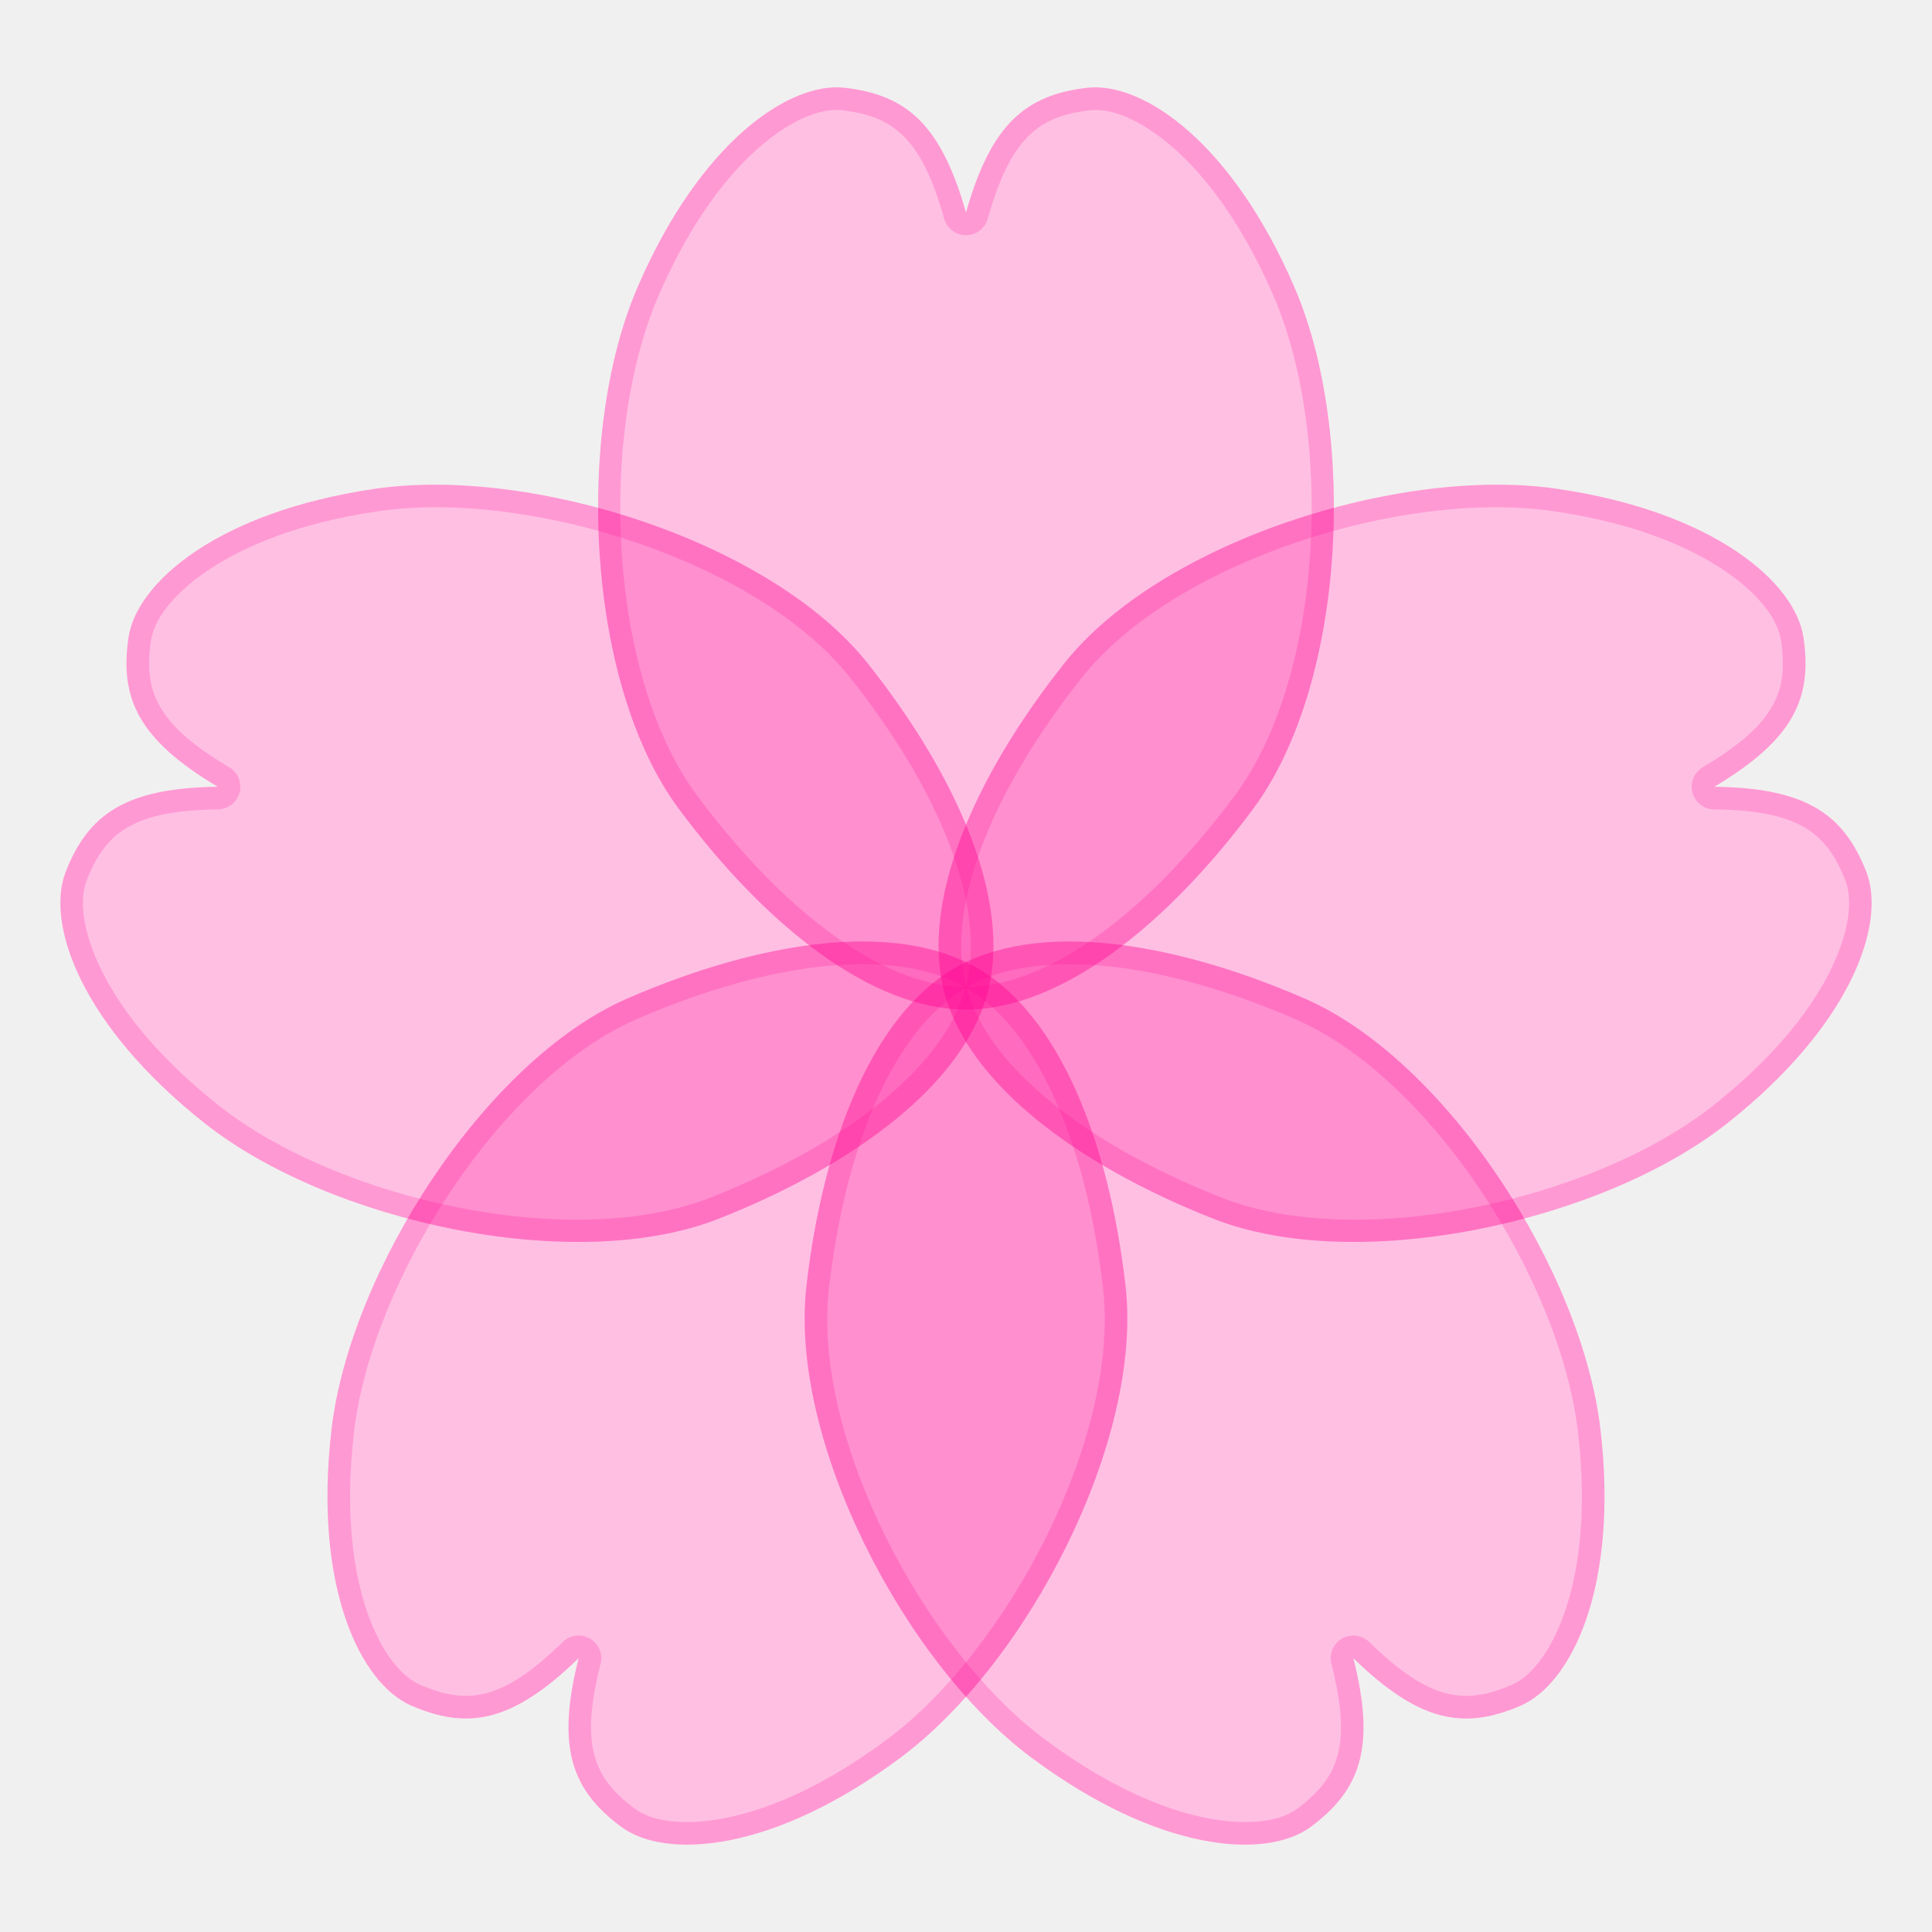
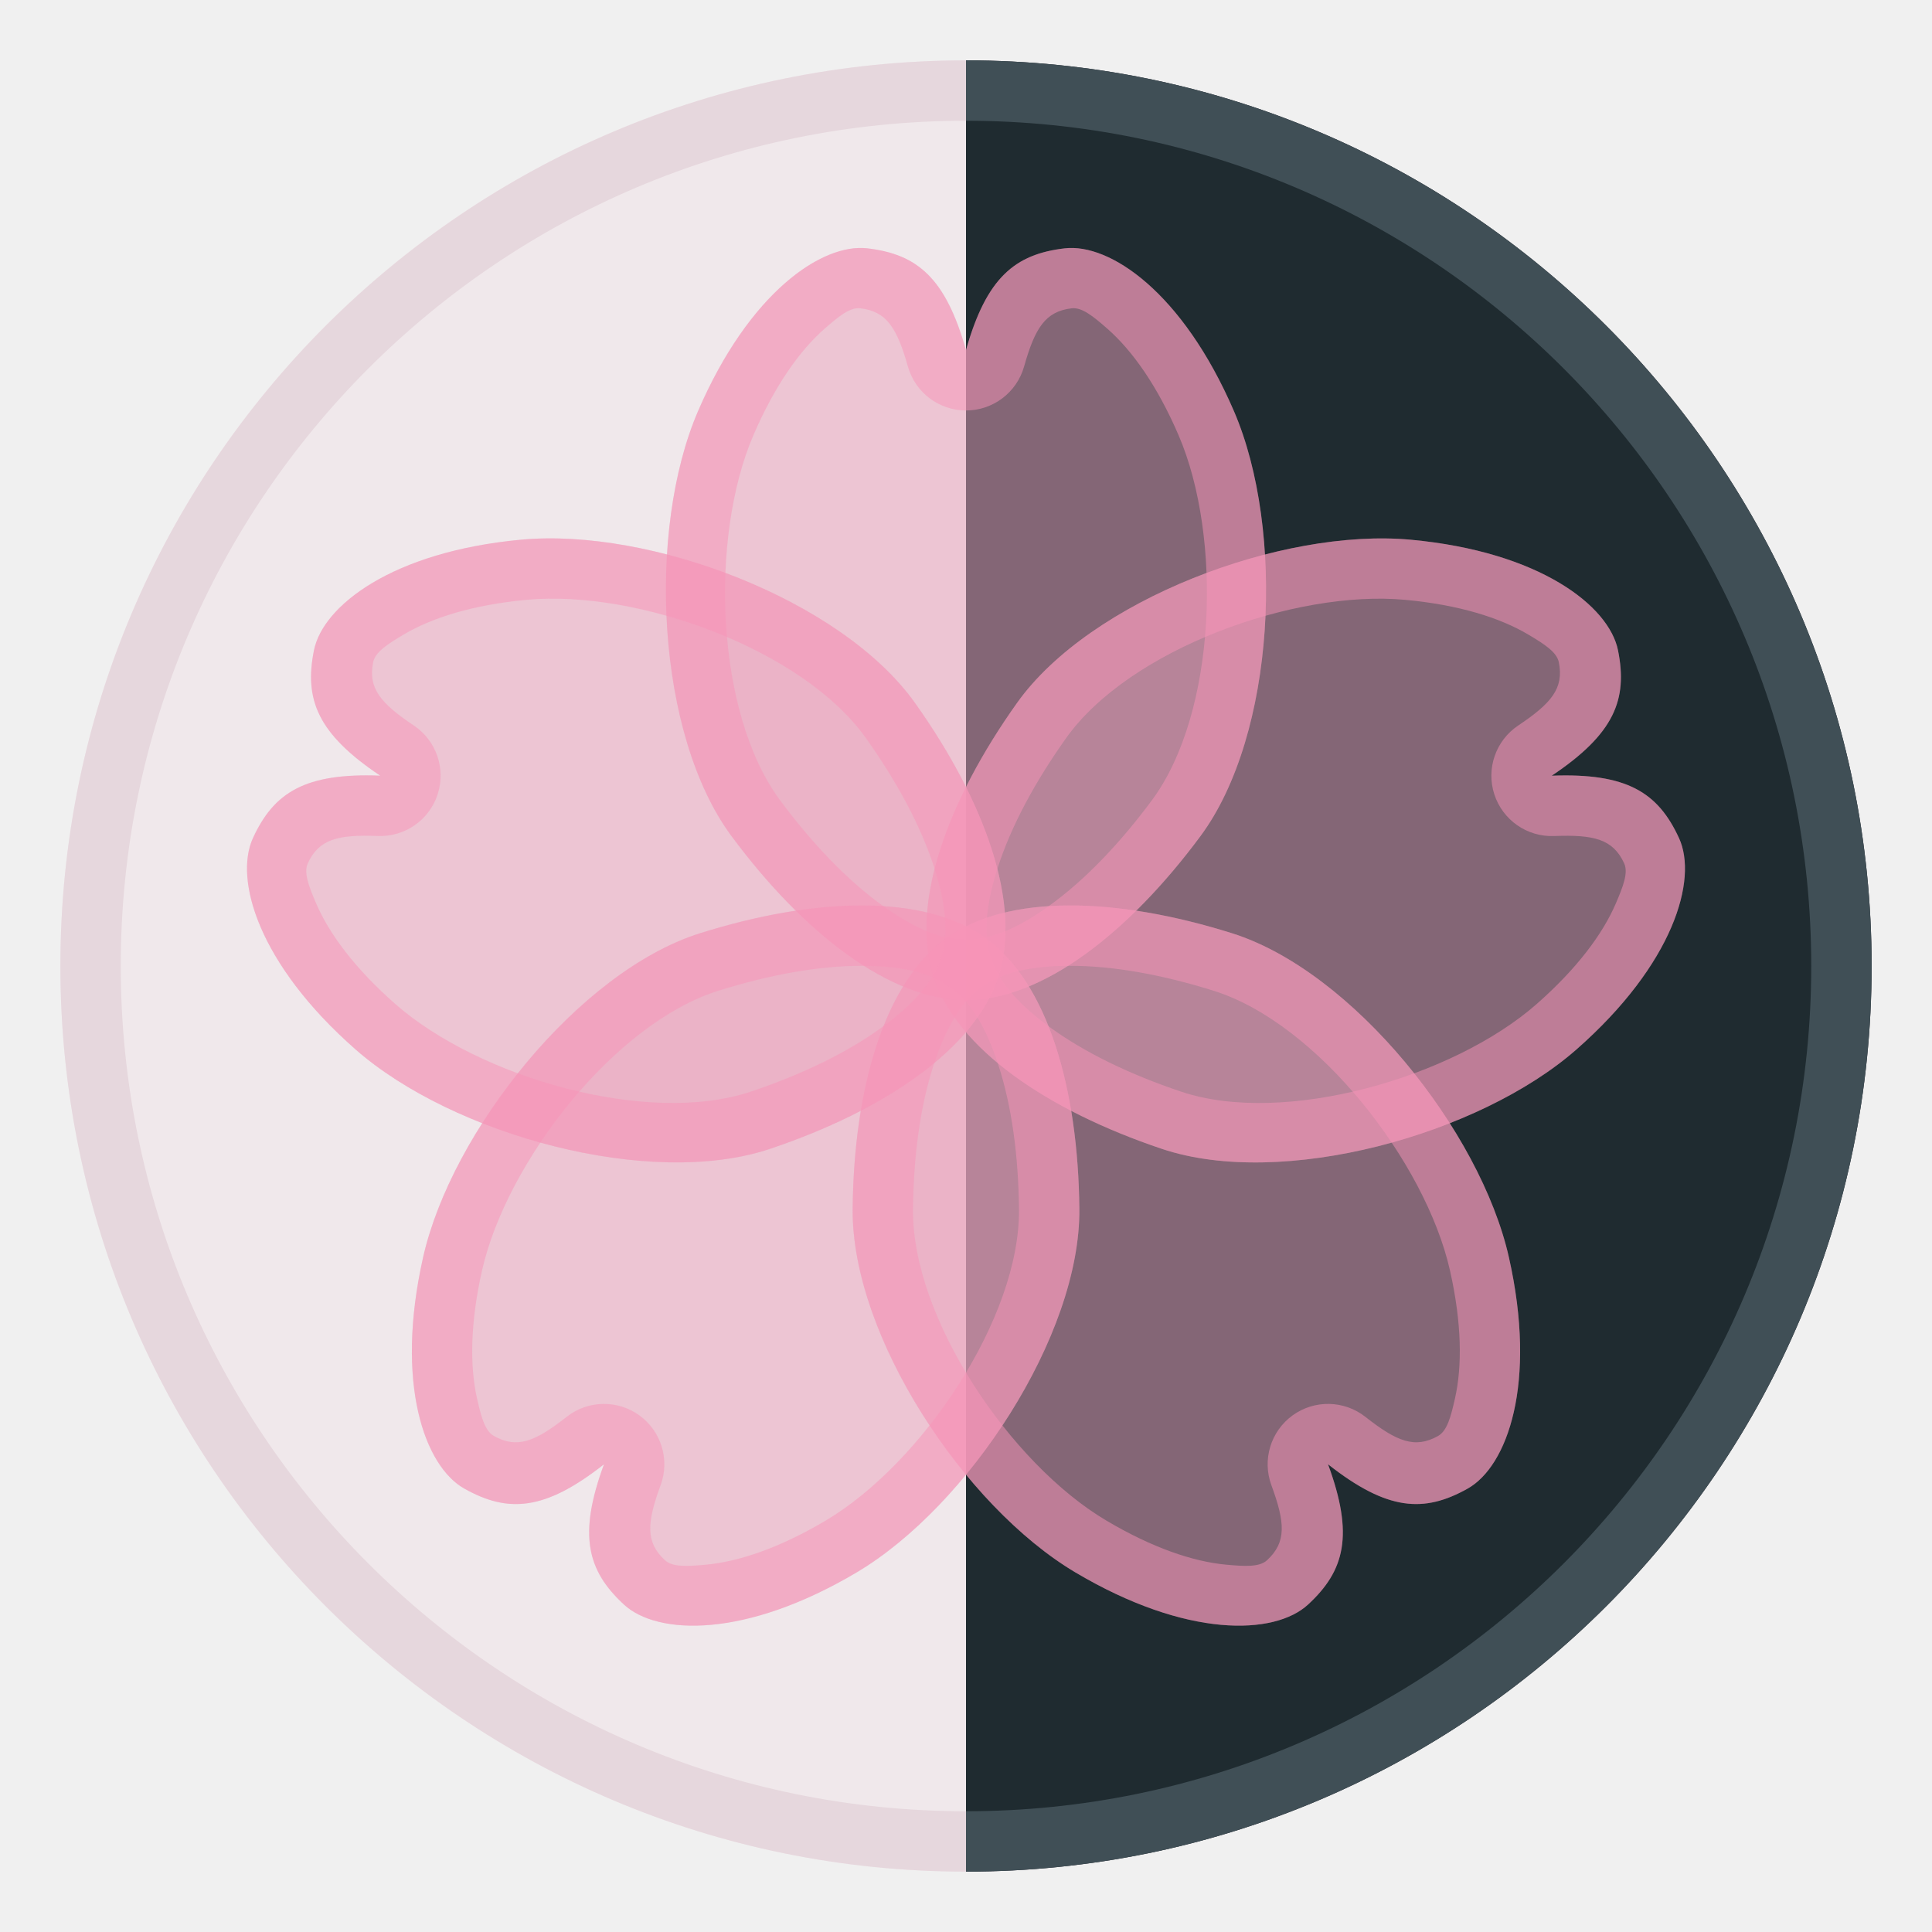
<svg xmlns="http://www.w3.org/2000/svg" width="100%" height="100%" viewBox="0 0 512 512" version="1.1" xml:space="preserve" style="fill-rule:evenodd;clip-rule:evenodd;stroke-linejoin:round;stroke-miterlimit:2;">
-   <g transform="matrix(3.20175,0,0,3.20175,-1677.73,-1250.11)">
-     <path d="M603.959,408.04C606.039,400.686 608.921,398.305 613.974,397.714C618.554,397.179 625.955,402.172 631.155,414.243C636.354,426.315 635.405,447.044 627.746,457.371C620.463,467.191 611.7,474.006 603.959,474.006C596.218,474.006 587.456,467.191 580.173,457.371C572.513,447.044 571.564,426.315 576.764,414.243C581.963,402.172 589.365,397.179 593.945,397.714C598.997,398.305 601.879,400.686 603.959,408.04Z" style="fill:white;" />
+   <g transform="matrix(0.9375,0,0,0.9375,16,16)">
+     <circle cx="256" cy="256" r="256" style="fill:rgb(240,232,235);" />
+     <path d="M256,0C397.29,0 512,114.71 512,256C512,397.29 397.29,512 256,512C114.71,512 0,397.29 0,256C0,114.71 114.71,0 256,0ZM256,17.067C124.129,17.067 17.067,124.129 17.067,256C17.067,387.871 124.129,494.933 256,494.933C387.871,494.933 494.933,387.871 494.933,256C494.933,124.129 387.871,17.067 256,17.067Z" style="fill:rgb(230,215,221);" />
  </g>
-   <g transform="matrix(0.828674,3.09265,-3.09265,0.828674,1215.75,-1997.47)">
-     <path d="M603.959,408.04C606.039,400.686 608.921,398.305 613.974,397.714C618.554,397.179 625.955,402.172 631.155,414.243C636.354,426.315 635.405,447.044 627.746,457.371C620.463,467.191 611.7,474.006 603.959,474.006C596.218,474.006 587.456,467.191 580.173,457.371C572.513,447.044 571.564,426.315 576.764,414.243C581.963,402.172 589.365,397.179 593.945,397.714C598.997,398.305 601.879,400.686 603.959,408.04Z" style="fill:white;" />
+   <g transform="matrix(0.9375,0,0,0.9375,16,16)">
+     <path d="M256,0C397.29,0 512,114.71 512,256C512,397.29 397.29,512 256,512L256,0Z" style="fill:rgb(31,43,48);" />
  </g>
-   <g transform="matrix(-2.7728,1.60088,-1.60088,-2.7728,2686.53,603.983)">
-     <path d="M603.959,408.04C606.039,400.686 608.921,398.305 613.974,397.714C618.554,397.179 625.955,402.172 631.155,414.243C636.354,426.315 635.405,447.044 627.746,457.371C620.463,467.191 611.7,474.006 603.959,474.006C596.218,474.006 587.456,467.191 580.173,457.371C572.513,447.044 571.564,426.315 576.764,414.243C581.963,402.172 589.365,397.179 593.945,397.714C598.997,398.305 601.879,400.686 603.959,408.04Z" style="fill:white;" />
+   <g transform="matrix(0.9375,0,0,0.9375,16,16)">
+     <path d="M256,0C397.29,0 512,114.71 512,256C512,397.29 397.29,512 256,512L256,494.933C387.871,494.933 494.933,387.871 494.933,256C494.933,124.129 387.871,17.067 256,17.067L256,0Z" style="fill:rgb(64,79,86);" />
  </g>
-   <g transform="matrix(-2.7728,-1.60088,1.60088,-2.7728,1174.78,2537.71)">
-     <path d="M603.959,408.04C606.039,400.686 608.921,398.305 613.974,397.714C618.554,397.179 625.955,402.172 631.155,414.243C636.354,426.315 635.405,447.044 627.746,457.371C620.463,467.191 611.7,474.006 603.959,474.006C596.218,474.006 587.456,467.191 580.173,457.371C572.513,447.044 571.564,426.315 576.764,414.243C581.963,402.172 589.365,397.179 593.945,397.714C598.997,398.305 601.879,400.686 603.959,408.04Z" style="fill:white;" />
+   <g transform="matrix(2.61148,0,0,2.61148,-1321.23,-972.808)">
+     <path d="M603.959,408.04C606.039,400.686 608.921,398.305 613.974,397.714C618.554,397.179 625.955,402.172 631.155,414.243C636.354,426.315 635.405,447.044 627.746,457.371C620.463,467.191 611.7,474.006 603.959,474.006C596.218,474.006 587.456,467.191 580.173,457.371C572.513,447.044 571.564,426.315 576.764,414.243C581.963,402.172 589.365,397.179 593.945,397.714C598.997,398.305 601.879,400.686 603.959,408.04Z" style="fill:rgb(235,162,189);fill-opacity:0.5;" />
  </g>
-   <g transform="matrix(0.828674,-3.09265,3.09265,0.828674,-1704.72,1738.2)">
-     <path d="M603.959,408.04C606.039,400.686 608.921,398.305 613.974,397.714C618.554,397.179 625.955,402.172 631.155,414.243C636.354,426.315 635.405,447.044 627.746,457.371C620.463,467.191 611.7,474.006 603.959,474.006C596.218,474.006 587.456,467.191 580.173,457.371C572.513,447.044 571.564,426.315 576.764,414.243C581.963,402.172 589.365,397.179 593.945,397.714C598.997,398.305 601.879,400.686 603.959,408.04Z" style="fill:white;" />
+   <g transform="matrix(0.806992,2.48367,-2.48367,0.806992,937.276,-1623.75)">
+     <path d="M603.959,408.04C606.039,400.686 608.921,398.305 613.974,397.714C618.554,397.179 625.955,402.172 631.155,414.243C636.354,426.315 635.405,447.044 627.746,457.371C620.463,467.191 611.7,474.006 603.959,474.006C596.218,474.006 587.456,467.191 580.173,457.371C572.513,447.044 571.564,426.315 576.764,414.243C581.963,402.172 589.365,397.179 593.945,397.714C598.997,398.305 601.879,400.686 603.959,408.04Z" style="fill:rgb(235,162,189);fill-opacity:0.5;" />
  </g>
-   <g transform="matrix(3.20175,0,0,3.20175,-1677.73,-1250.11)">
-     <path d="M603.959,408.04C606.039,400.686 608.921,398.305 613.974,397.714C618.554,397.179 625.955,402.172 631.155,414.243C636.354,426.315 635.405,447.044 627.746,457.371C620.463,467.191 611.7,474.006 603.959,474.006C596.218,474.006 587.456,467.191 580.173,457.371C572.513,447.044 571.564,426.315 576.764,414.243C581.963,402.172 589.365,397.179 593.945,397.714C598.997,398.305 601.879,400.686 603.959,408.04Z" style="fill:rgb(255,0,146);fill-opacity:0.25;" />
+   <g transform="matrix(-2.11273,1.53499,-1.53499,-2.11273,2254.28,323.055)">
+     <path d="M603.959,408.04C606.039,400.686 608.921,398.305 613.974,397.714C618.554,397.179 625.955,402.172 631.155,414.243C636.354,426.315 635.405,447.044 627.746,457.371C620.463,467.191 611.7,474.006 603.959,474.006C596.218,474.006 587.456,467.191 580.173,457.371C572.513,447.044 571.564,426.315 576.764,414.243C581.963,402.172 589.365,397.179 593.945,397.714C598.997,398.305 601.879,400.686 603.959,408.04Z" style="fill:rgb(235,162,189);fill-opacity:0.5;" />
  </g>
-   <g transform="matrix(0.828674,3.09265,-3.09265,0.828674,1215.75,-1997.47)">
-     <path d="M603.959,408.04C606.039,400.686 608.921,398.305 613.974,397.714C618.554,397.179 625.955,402.172 631.155,414.243C636.354,426.315 635.405,447.044 627.746,457.371C620.463,467.191 611.7,474.006 603.959,474.006C596.218,474.006 587.456,467.191 580.173,457.371C572.513,447.044 571.564,426.315 576.764,414.243C581.963,402.172 589.365,397.179 593.945,397.714C598.997,398.305 601.879,400.686 603.959,408.04Z" style="fill:rgb(255,0,146);fill-opacity:0.25;" />
+   <g transform="matrix(-2.11273,-1.53499,1.53499,-2.11273,809.729,2177.2)">
+     <path d="M603.959,408.04C606.039,400.686 608.921,398.305 613.974,397.714C618.554,397.179 625.955,402.172 631.155,414.243C636.354,426.315 635.405,447.044 627.746,457.371C620.463,467.191 611.7,474.006 603.959,474.006C596.218,474.006 587.456,467.191 580.173,457.371C572.513,447.044 571.564,426.315 576.764,414.243C581.963,402.172 589.365,397.179 593.945,397.714C598.997,398.305 601.879,400.686 603.959,408.04Z" style="fill:rgb(235,162,189);fill-opacity:0.5;" />
  </g>
-   <g transform="matrix(-2.7728,1.60088,-1.60088,-2.7728,2686.53,603.983)">
-     <path d="M603.959,408.04C606.039,400.686 608.921,398.305 613.974,397.714C618.554,397.179 625.955,402.172 631.155,414.243C636.354,426.315 635.405,447.044 627.746,457.371C620.463,467.191 611.7,474.006 603.959,474.006C596.218,474.006 587.456,467.191 580.173,457.371C572.513,447.044 571.564,426.315 576.764,414.243C581.963,402.172 589.365,397.179 593.945,397.714C598.997,398.305 601.879,400.686 603.959,408.04Z" style="fill:rgb(255,0,146);fill-opacity:0.25;" />
+   <g transform="matrix(0.806992,-2.48367,2.48367,0.806992,-1400.06,1376.31)">
+     <path d="M603.959,408.04C606.039,400.686 608.921,398.305 613.974,397.714C618.554,397.179 625.955,402.172 631.155,414.243C636.354,426.315 635.405,447.044 627.746,457.371C620.463,467.191 611.7,474.006 603.959,474.006C596.218,474.006 587.456,467.191 580.173,457.371C572.513,447.044 571.564,426.315 576.764,414.243C581.963,402.172 589.365,397.179 593.945,397.714C598.997,398.305 601.879,400.686 603.959,408.04Z" style="fill:rgb(235,162,189);fill-opacity:0.5;" />
  </g>
-   <g transform="matrix(-2.7728,-1.60088,1.60088,-2.7728,1174.78,2537.71)">
-     <path d="M603.959,408.04C606.039,400.686 608.921,398.305 613.974,397.714C618.554,397.179 625.955,402.172 631.155,414.243C636.354,426.315 635.405,447.044 627.746,457.371C620.463,467.191 611.7,474.006 603.959,474.006C596.218,474.006 587.456,467.191 580.173,457.371C572.513,447.044 571.564,426.315 576.764,414.243C581.963,402.172 589.365,397.179 593.945,397.714C598.997,398.305 601.879,400.686 603.959,408.04Z" style="fill:rgb(255,0,146);fill-opacity:0.25;" />
+   <g transform="matrix(2.61148,0,0,2.61148,-1321.23,-972.808)">
+     <path d="M603.959,408.04C606.039,400.686 608.921,398.305 613.974,397.714C618.554,397.179 625.955,402.172 631.155,414.243C636.354,426.315 635.405,447.044 627.746,457.371C620.463,467.191 611.7,474.006 603.959,474.006C596.218,474.006 587.456,467.191 580.173,457.371C572.513,447.044 571.564,426.315 576.764,414.243C581.963,402.172 589.365,397.179 593.945,397.714C598.997,398.305 601.879,400.686 603.959,408.04ZM598.064,409.707C596.96,405.806 595.914,404.113 593.233,403.8C592.184,403.677 591.03,404.628 589.622,405.861C587.078,408.088 584.543,411.67 582.391,416.667C577.926,427.034 578.516,444.852 585.094,453.721C588.327,458.08 591.863,461.797 595.476,464.4C598.362,466.48 601.213,467.879 603.959,467.879C606.705,467.879 609.556,466.48 612.443,464.4C616.055,461.797 619.592,458.08 622.825,453.721C629.403,444.852 629.993,427.034 625.527,416.667C623.375,411.67 620.84,408.088 618.296,405.861C616.888,404.628 615.734,403.677 614.685,403.8C612.004,404.113 610.958,405.806 609.855,409.707C609.109,412.345 606.701,414.167 603.959,414.167C601.218,414.167 598.81,412.345 598.064,409.707Z" style="fill:rgb(249,148,185);fill-opacity:0.5;" />
  </g>
-   <g transform="matrix(0.828674,-3.09265,3.09265,0.828674,-1704.72,1738.2)">
-     <path d="M603.959,408.04C606.039,400.686 608.921,398.305 613.974,397.714C618.554,397.179 625.955,402.172 631.155,414.243C636.354,426.315 635.405,447.044 627.746,457.371C620.463,467.191 611.7,474.006 603.959,474.006C596.218,474.006 587.456,467.191 580.173,457.371C572.513,447.044 571.564,426.315 576.764,414.243C581.963,402.172 589.365,397.179 593.945,397.714C598.997,398.305 601.879,400.686 603.959,408.04Z" style="fill:rgb(255,0,146);fill-opacity:0.25;" />
+   <g transform="matrix(0.806992,2.48367,-2.48367,0.806992,937.276,-1623.75)">
+     <path d="M603.959,408.04C606.039,400.686 608.921,398.305 613.974,397.714C618.554,397.179 625.955,402.172 631.155,414.243C636.354,426.315 635.405,447.044 627.746,457.371C620.463,467.191 611.7,474.006 603.959,474.006C596.218,474.006 587.456,467.191 580.173,457.371C572.513,447.044 571.564,426.315 576.764,414.243C581.963,402.172 589.365,397.179 593.945,397.714C598.997,398.305 601.879,400.686 603.959,408.04ZM598.064,409.707C596.96,405.806 595.914,404.113 593.233,403.8C592.184,403.677 591.03,404.628 589.622,405.861C587.078,408.088 584.543,411.67 582.391,416.667C577.926,427.034 578.516,444.852 585.094,453.721C588.327,458.08 591.863,461.797 595.476,464.4C598.362,466.48 601.213,467.879 603.959,467.879C606.705,467.879 609.556,466.48 612.443,464.4C616.055,461.797 619.592,458.08 622.825,453.721C629.403,444.852 629.993,427.034 625.527,416.667C623.375,411.67 620.84,408.088 618.296,405.861C616.888,404.628 615.734,403.677 614.685,403.8C612.004,404.113 610.958,405.806 609.855,409.707C609.109,412.345 606.701,414.167 603.959,414.167C601.218,414.167 598.81,412.345 598.064,409.707Z" style="fill:rgb(249,148,185);fill-opacity:0.5;" />
  </g>
-   <g transform="matrix(3.20175,0,0,3.20175,-1677.73,-1250.11)">
-     <path d="M603.959,408.04C606.039,400.686 608.921,398.305 613.974,397.714C618.554,397.179 625.955,402.172 631.155,414.243C636.354,426.315 635.405,447.044 627.746,457.371C620.463,467.191 611.7,474.006 603.959,474.006C596.218,474.006 587.456,467.191 580.173,457.371C572.513,447.044 571.564,426.315 576.764,414.243C581.963,402.172 589.365,397.179 593.945,397.714C598.997,398.305 601.879,400.686 603.959,408.04ZM602.156,408.55C601.064,404.689 599.818,402.339 597.962,401.009C596.793,400.172 595.398,399.771 593.727,399.575C592.245,399.402 590.427,400.032 588.475,401.37C585.065,403.708 581.424,408.162 578.485,414.984C573.51,426.535 574.349,446.374 581.678,456.255C585.883,461.925 590.585,466.571 595.296,469.367C598.239,471.114 601.167,472.132 603.959,472.132C606.751,472.132 609.68,471.114 612.622,469.367C617.333,466.571 622.035,461.925 626.241,456.255C633.569,446.374 634.408,426.535 629.433,414.984C626.495,408.162 622.853,403.708 619.443,401.37C617.491,400.032 615.673,399.402 614.191,399.575C612.52,399.771 611.125,400.172 609.956,401.009C608.1,402.339 606.854,404.689 605.762,408.55C605.534,409.357 604.798,409.914 603.959,409.914C603.121,409.914 602.384,409.357 602.156,408.55Z" style="fill:rgb(255,0,146);fill-opacity:0.2;" />
+   <g transform="matrix(-2.11273,1.53499,-1.53499,-2.11273,2254.28,323.055)">
+     <path d="M603.959,408.04C606.039,400.686 608.921,398.305 613.974,397.714C618.554,397.179 625.955,402.172 631.155,414.243C636.354,426.315 635.405,447.044 627.746,457.371C620.463,467.191 611.7,474.006 603.959,474.006C596.218,474.006 587.456,467.191 580.173,457.371C572.513,447.044 571.564,426.315 576.764,414.243C581.963,402.172 589.365,397.179 593.945,397.714C598.997,398.305 601.879,400.686 603.959,408.04ZM598.064,409.707C596.96,405.806 595.914,404.113 593.233,403.8C592.184,403.677 591.03,404.628 589.622,405.861C587.078,408.088 584.543,411.67 582.391,416.667C577.926,427.034 578.516,444.852 585.094,453.721C588.327,458.08 591.863,461.797 595.476,464.4C598.362,466.48 601.213,467.879 603.959,467.879C606.705,467.879 609.556,466.48 612.443,464.4C616.055,461.797 619.592,458.08 622.825,453.721C629.403,444.852 629.993,427.034 625.527,416.667C623.375,411.67 620.84,408.088 618.296,405.861C616.888,404.628 615.734,403.677 614.685,403.8C612.004,404.113 610.958,405.806 609.855,409.707C609.109,412.345 606.701,414.167 603.959,414.167C601.218,414.167 598.81,412.345 598.064,409.707Z" style="fill:rgb(249,148,185);fill-opacity:0.5;" />
  </g>
-   <g transform="matrix(0.828674,3.09265,-3.09265,0.828674,1215.75,-1997.47)">
-     <path d="M603.959,408.04C606.039,400.686 608.921,398.305 613.974,397.714C618.554,397.179 625.955,402.172 631.155,414.243C636.354,426.315 635.405,447.044 627.746,457.371C620.463,467.191 611.7,474.006 603.959,474.006C596.218,474.006 587.456,467.191 580.173,457.371C572.513,447.044 571.564,426.315 576.764,414.243C581.963,402.172 589.365,397.179 593.945,397.714C598.997,398.305 601.879,400.686 603.959,408.04ZM602.156,408.55C601.064,404.689 599.818,402.339 597.962,401.009C596.793,400.172 595.398,399.771 593.727,399.575C592.245,399.402 590.427,400.032 588.475,401.37C585.065,403.708 581.424,408.162 578.485,414.984C573.51,426.535 574.349,446.374 581.678,456.255C585.883,461.925 590.585,466.571 595.296,469.367C598.239,471.114 601.167,472.132 603.959,472.132C606.751,472.132 609.68,471.114 612.622,469.367C617.333,466.571 622.035,461.925 626.241,456.255C633.569,446.374 634.408,426.535 629.433,414.984C626.495,408.162 622.853,403.708 619.443,401.37C617.491,400.032 615.673,399.402 614.191,399.575C612.52,399.771 611.125,400.172 609.956,401.009C608.1,402.339 606.854,404.689 605.762,408.55C605.534,409.357 604.798,409.914 603.959,409.914C603.121,409.914 602.384,409.357 602.156,408.55Z" style="fill:rgb(255,0,146);fill-opacity:0.2;" />
+   <g transform="matrix(-2.11273,-1.53499,1.53499,-2.11273,809.729,2177.2)">
+     <path d="M603.959,408.04C606.039,400.686 608.921,398.305 613.974,397.714C618.554,397.179 625.955,402.172 631.155,414.243C636.354,426.315 635.405,447.044 627.746,457.371C620.463,467.191 611.7,474.006 603.959,474.006C596.218,474.006 587.456,467.191 580.173,457.371C572.513,447.044 571.564,426.315 576.764,414.243C581.963,402.172 589.365,397.179 593.945,397.714C598.997,398.305 601.879,400.686 603.959,408.04ZM598.064,409.707C596.96,405.806 595.914,404.113 593.233,403.8C592.184,403.677 591.03,404.628 589.622,405.861C587.078,408.088 584.543,411.67 582.391,416.667C577.926,427.034 578.516,444.852 585.094,453.721C588.327,458.08 591.863,461.797 595.476,464.4C598.362,466.48 601.213,467.879 603.959,467.879C606.705,467.879 609.556,466.48 612.443,464.4C616.055,461.797 619.592,458.08 622.825,453.721C629.403,444.852 629.993,427.034 625.527,416.667C623.375,411.67 620.84,408.088 618.296,405.861C616.888,404.628 615.734,403.677 614.685,403.8C612.004,404.113 610.958,405.806 609.855,409.707C609.109,412.345 606.701,414.167 603.959,414.167C601.218,414.167 598.81,412.345 598.064,409.707Z" style="fill:rgb(249,148,185);fill-opacity:0.5;" />
  </g>
-   <g transform="matrix(-2.7728,1.60088,-1.60088,-2.7728,2686.53,603.983)">
-     <path d="M603.959,408.04C606.039,400.686 608.921,398.305 613.974,397.714C618.554,397.179 625.955,402.172 631.155,414.243C636.354,426.315 635.405,447.044 627.746,457.371C620.463,467.191 611.7,474.006 603.959,474.006C596.218,474.006 587.456,467.191 580.173,457.371C572.513,447.044 571.564,426.315 576.764,414.243C581.963,402.172 589.365,397.179 593.945,397.714C598.997,398.305 601.879,400.686 603.959,408.04ZM602.156,408.55C601.064,404.689 599.818,402.339 597.962,401.009C596.793,400.172 595.398,399.771 593.727,399.575C592.245,399.402 590.427,400.032 588.475,401.37C585.065,403.708 581.424,408.162 578.485,414.984C573.51,426.535 574.349,446.374 581.678,456.255C585.883,461.925 590.585,466.571 595.296,469.367C598.239,471.114 601.167,472.132 603.959,472.132C606.751,472.132 609.68,471.114 612.622,469.367C617.333,466.571 622.035,461.925 626.241,456.255C633.569,446.374 634.408,426.535 629.433,414.984C626.495,408.162 622.853,403.708 619.443,401.37C617.491,400.032 615.673,399.402 614.191,399.575C612.52,399.771 611.125,400.172 609.956,401.009C608.1,402.339 606.854,404.689 605.762,408.55C605.534,409.357 604.798,409.914 603.959,409.914C603.121,409.914 602.384,409.357 602.156,408.55Z" style="fill:rgb(255,0,146);fill-opacity:0.2;" />
-   </g>
-   <g transform="matrix(-2.7728,-1.60088,1.60088,-2.7728,1174.78,2537.71)">
-     <path d="M603.959,408.04C606.039,400.686 608.921,398.305 613.974,397.714C618.554,397.179 625.955,402.172 631.155,414.243C636.354,426.315 635.405,447.044 627.746,457.371C620.463,467.191 611.7,474.006 603.959,474.006C596.218,474.006 587.456,467.191 580.173,457.371C572.513,447.044 571.564,426.315 576.764,414.243C581.963,402.172 589.365,397.179 593.945,397.714C598.997,398.305 601.879,400.686 603.959,408.04ZM602.156,408.55C601.064,404.689 599.818,402.339 597.962,401.009C596.793,400.172 595.398,399.771 593.727,399.575C592.245,399.402 590.427,400.032 588.475,401.37C585.065,403.708 581.424,408.162 578.485,414.984C573.51,426.535 574.349,446.374 581.678,456.255C585.883,461.925 590.585,466.571 595.296,469.367C598.239,471.114 601.167,472.132 603.959,472.132C606.751,472.132 609.68,471.114 612.622,469.367C617.333,466.571 622.035,461.925 626.241,456.255C633.569,446.374 634.408,426.535 629.433,414.984C626.495,408.162 622.853,403.708 619.443,401.37C617.491,400.032 615.673,399.402 614.191,399.575C612.52,399.771 611.125,400.172 609.956,401.009C608.1,402.339 606.854,404.689 605.762,408.55C605.534,409.357 604.798,409.914 603.959,409.914C603.121,409.914 602.384,409.357 602.156,408.55Z" style="fill:rgb(255,0,146);fill-opacity:0.2;" />
-   </g>
-   <g transform="matrix(0.828674,-3.09265,3.09265,0.828674,-1704.72,1738.2)">
-     <path d="M603.959,408.04C606.039,400.686 608.921,398.305 613.974,397.714C618.554,397.179 625.955,402.172 631.155,414.243C636.354,426.315 635.405,447.044 627.746,457.371C620.463,467.191 611.7,474.006 603.959,474.006C596.218,474.006 587.456,467.191 580.173,457.371C572.513,447.044 571.564,426.315 576.764,414.243C581.963,402.172 589.365,397.179 593.945,397.714C598.997,398.305 601.879,400.686 603.959,408.04ZM602.156,408.55C601.064,404.689 599.818,402.339 597.962,401.009C596.793,400.172 595.398,399.771 593.727,399.575C592.245,399.402 590.427,400.032 588.475,401.37C585.065,403.708 581.424,408.162 578.485,414.984C573.51,426.535 574.349,446.374 581.678,456.255C585.883,461.925 590.585,466.571 595.296,469.367C598.239,471.114 601.167,472.132 603.959,472.132C606.751,472.132 609.68,471.114 612.622,469.367C617.333,466.571 622.035,461.925 626.241,456.255C633.569,446.374 634.408,426.535 629.433,414.984C626.495,408.162 622.853,403.708 619.443,401.37C617.491,400.032 615.673,399.402 614.191,399.575C612.52,399.771 611.125,400.172 609.956,401.009C608.1,402.339 606.854,404.689 605.762,408.55C605.534,409.357 604.798,409.914 603.959,409.914C603.121,409.914 602.384,409.357 602.156,408.55Z" style="fill:rgb(255,0,146);fill-opacity:0.2;" />
+   <g transform="matrix(0.806992,-2.48367,2.48367,0.806992,-1400.06,1376.31)">
+     <path d="M603.959,408.04C606.039,400.686 608.921,398.305 613.974,397.714C618.554,397.179 625.955,402.172 631.155,414.243C636.354,426.315 635.405,447.044 627.746,457.371C620.463,467.191 611.7,474.006 603.959,474.006C596.218,474.006 587.456,467.191 580.173,457.371C572.513,447.044 571.564,426.315 576.764,414.243C581.963,402.172 589.365,397.179 593.945,397.714C598.997,398.305 601.879,400.686 603.959,408.04ZM598.064,409.707C596.96,405.806 595.914,404.113 593.233,403.8C592.184,403.677 591.03,404.628 589.622,405.861C587.078,408.088 584.543,411.67 582.391,416.667C577.926,427.034 578.516,444.852 585.094,453.721C588.327,458.08 591.863,461.797 595.476,464.4C598.362,466.48 601.213,467.879 603.959,467.879C606.705,467.879 609.556,466.48 612.443,464.4C616.055,461.797 619.592,458.08 622.825,453.721C629.403,444.852 629.993,427.034 625.527,416.667C623.375,411.67 620.84,408.088 618.296,405.861C616.888,404.628 615.734,403.677 614.685,403.8C612.004,404.113 610.958,405.806 609.855,409.707C609.109,412.345 606.701,414.167 603.959,414.167C601.218,414.167 598.81,412.345 598.064,409.707Z" style="fill:rgb(249,148,185);fill-opacity:0.5;" />
  </g>
</svg>
